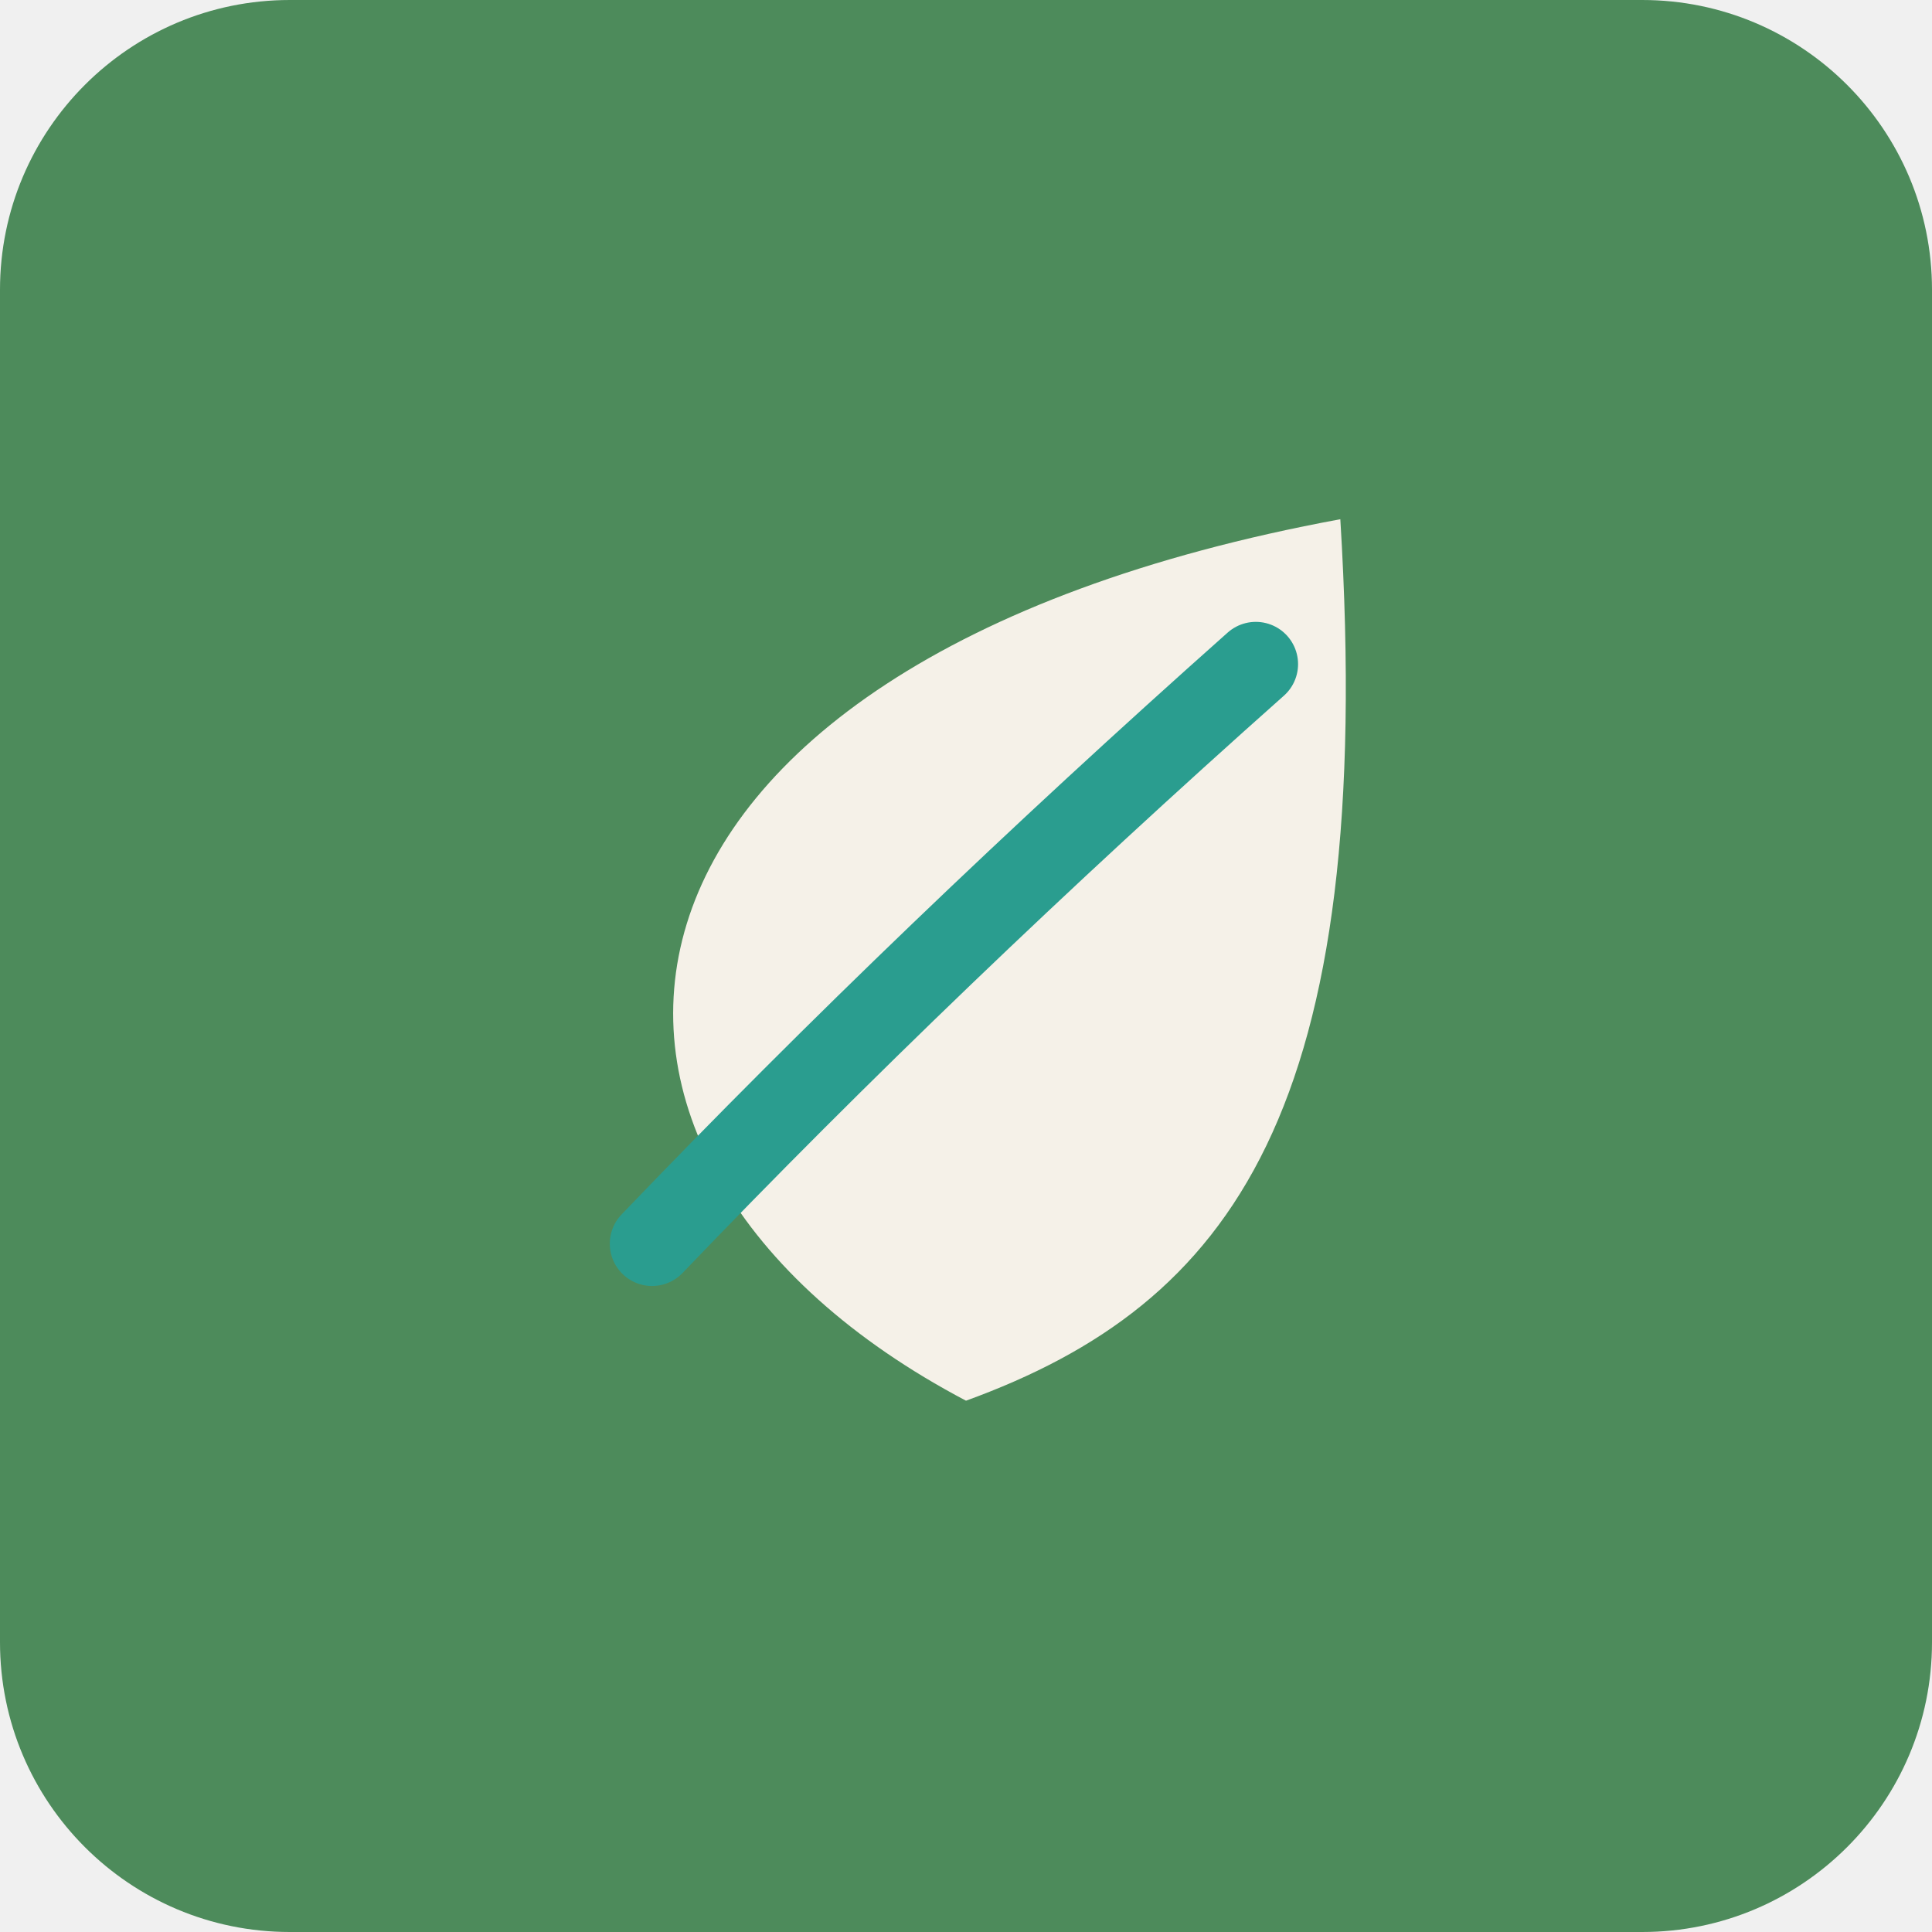
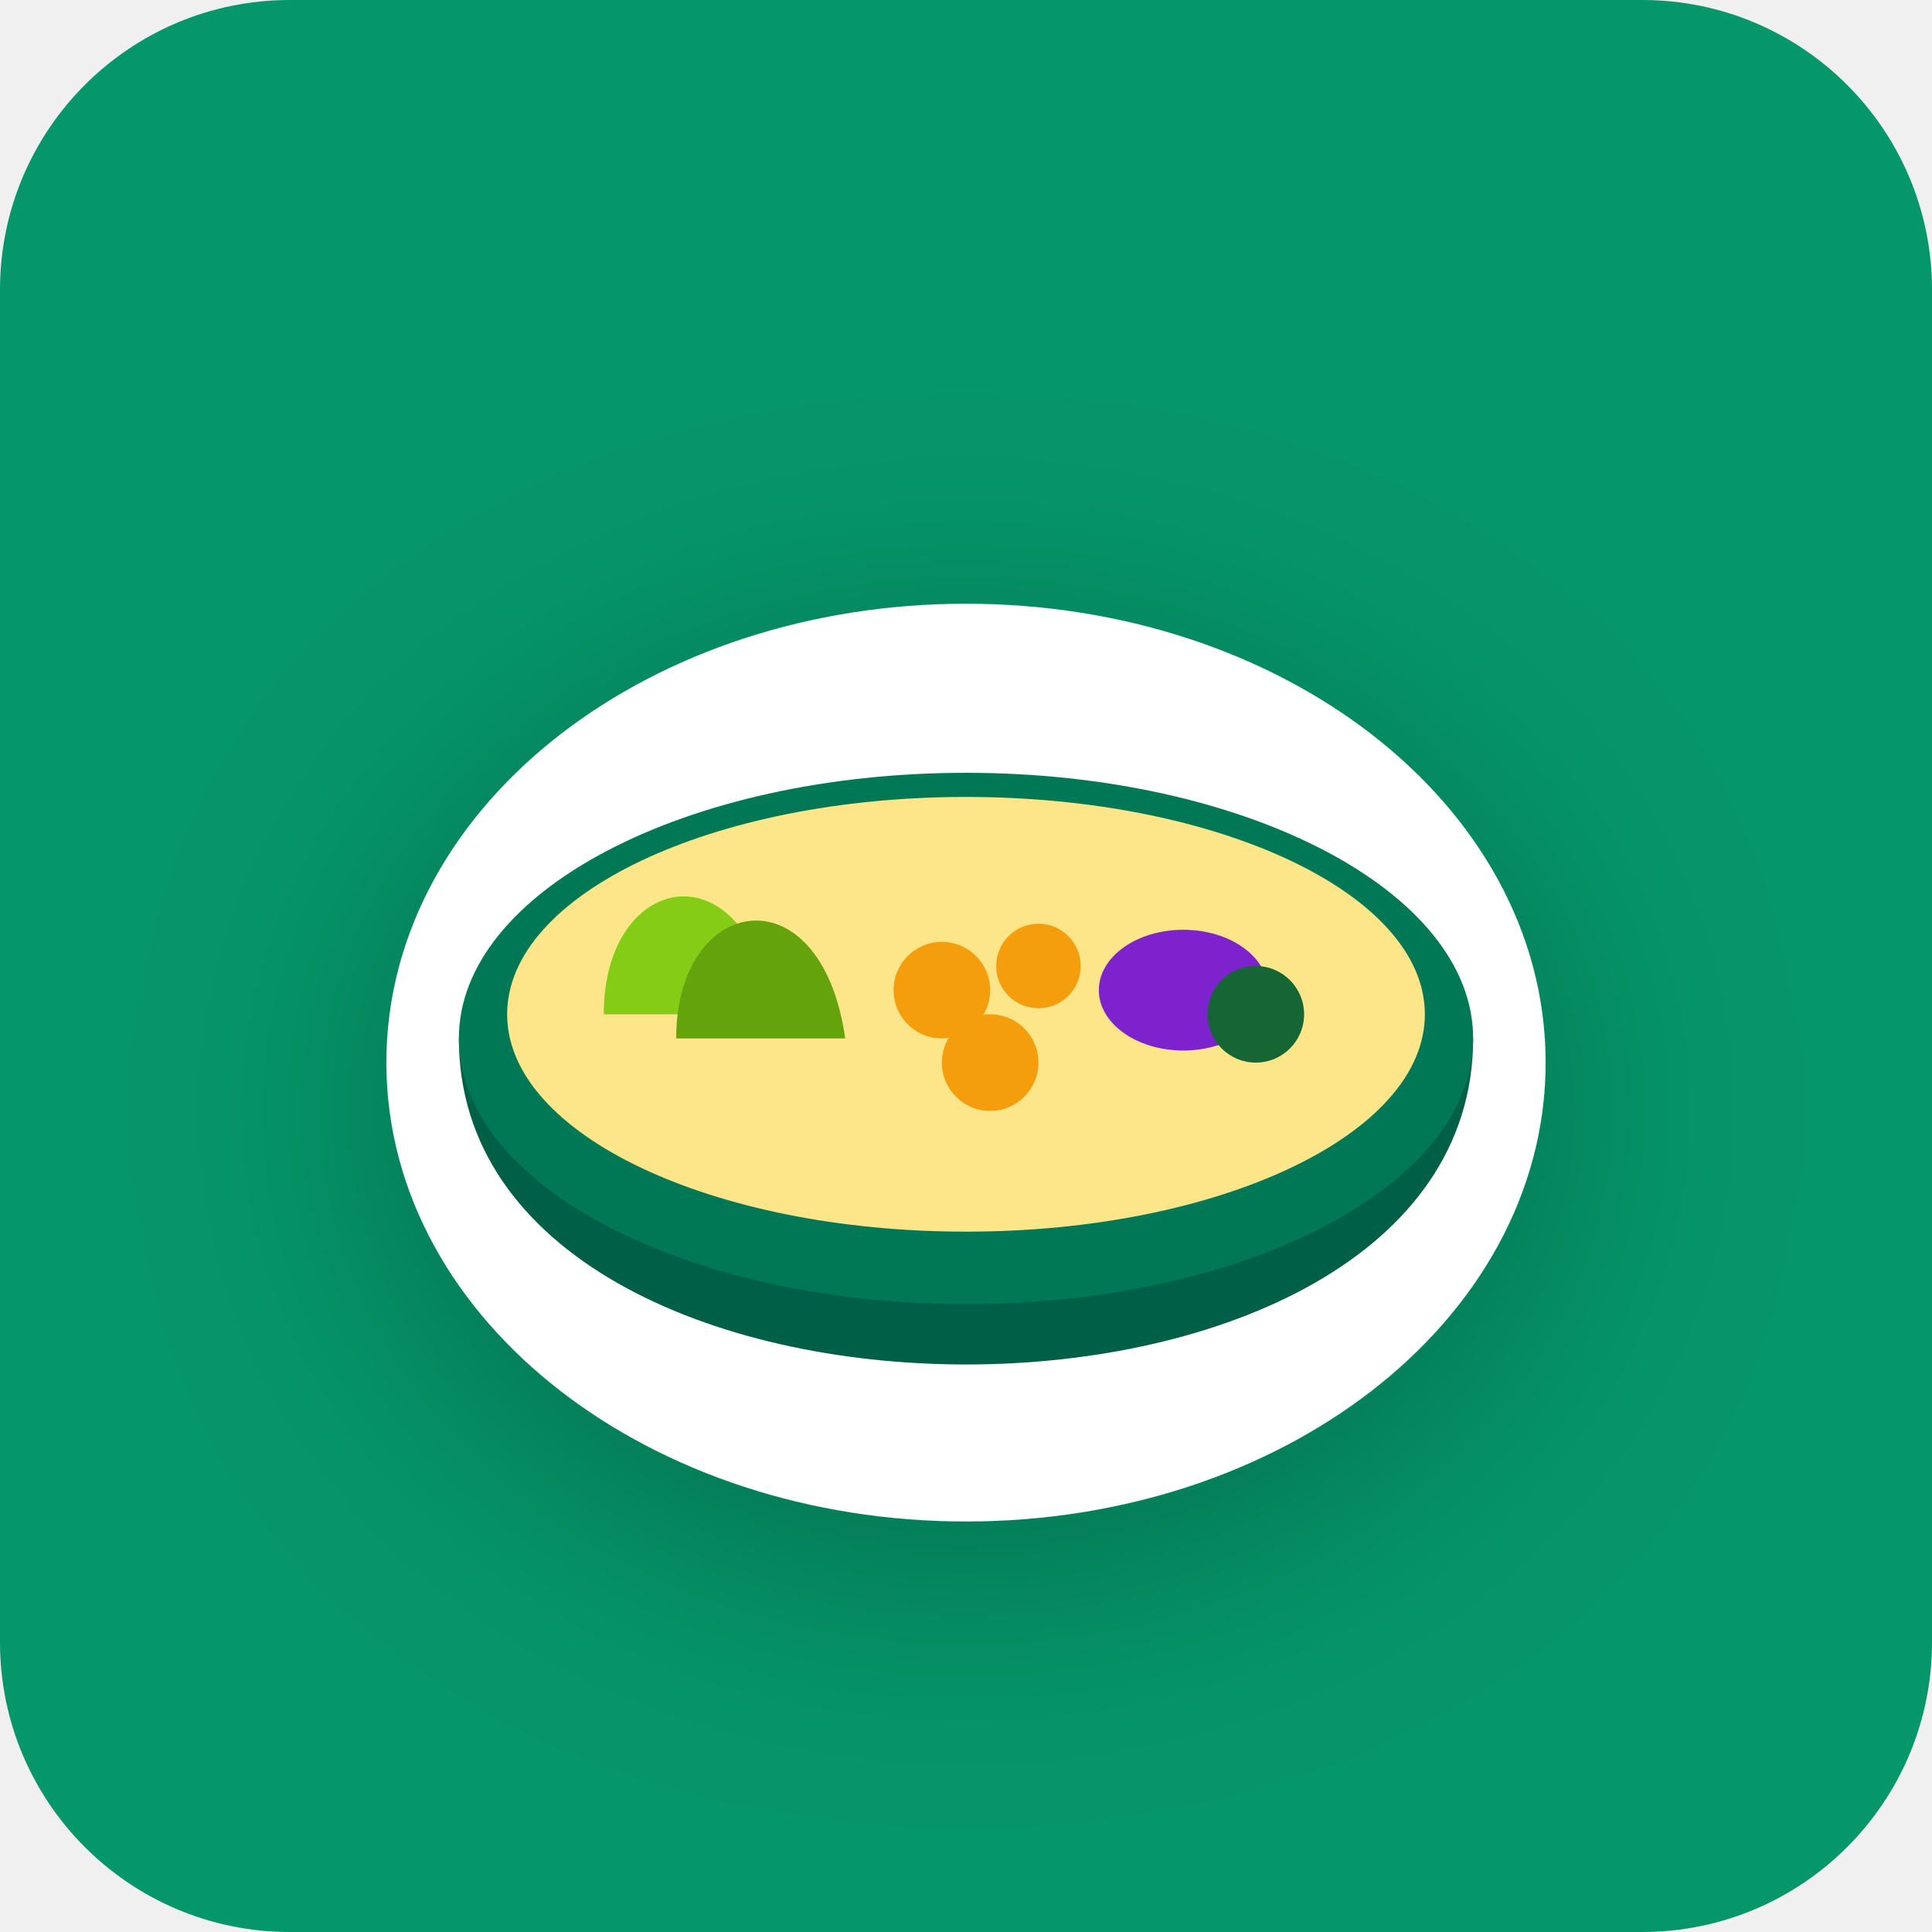
<svg xmlns="http://www.w3.org/2000/svg" viewBox="0 0 160 160" role="img" data-cuisine="vegana">
-   <rect width="160" height="160" rx="24" fill="#4D8B5B" />
-   <path d="M80 116C42 96 46 55 111 43c3 49-9 65-31 73z" fill="#F5F1E8" />
-   <path d="M54 103q23-24 50-48" stroke="#2A9D8F" stroke-width="7" fill="none" stroke-linecap="round" />
+   <defs>
+ 
+ </defs>
+   <rect width="160" height="160" rx="24" fill="#059669" />
+   <g filter="drop-shadow(0 4px 10px rgba(0,0,0,0.25))">
+     <ellipse cx="80" cy="88" rx="44" ry="34" fill="#FFFFFF" stroke="#FFFFFF" stroke-width="8" />
+     <path d="M38 86 C38 122 122 122 122 86 Z" fill="#065F46" />
+     <ellipse cx="80" cy="86" rx="42" ry="22" fill="#047857" />
+     <ellipse cx="80" cy="84" rx="38" ry="18" fill="#FDE68A" />
+     <path d="M50 84 C50 72 62 70 64 84 Z" fill="#84CC16" />
+     <path d="M56 86 C56 74 68 72 70 86 Z" fill="#65A30D" />
+     <circle cx="78" cy="82" r="4" fill="#F59E0B" />
+     <circle cx="86" cy="80" r="3.5" fill="#F59E0B" />
+     <circle cx="82" cy="88" r="4" fill="#F59E0B" />
+     <ellipse cx="98" cy="82" rx="7" ry="5" fill="#7E22CE" />
+     <circle cx="104" cy="84" r="4" fill="#166534" />
+   </g>
</svg>
